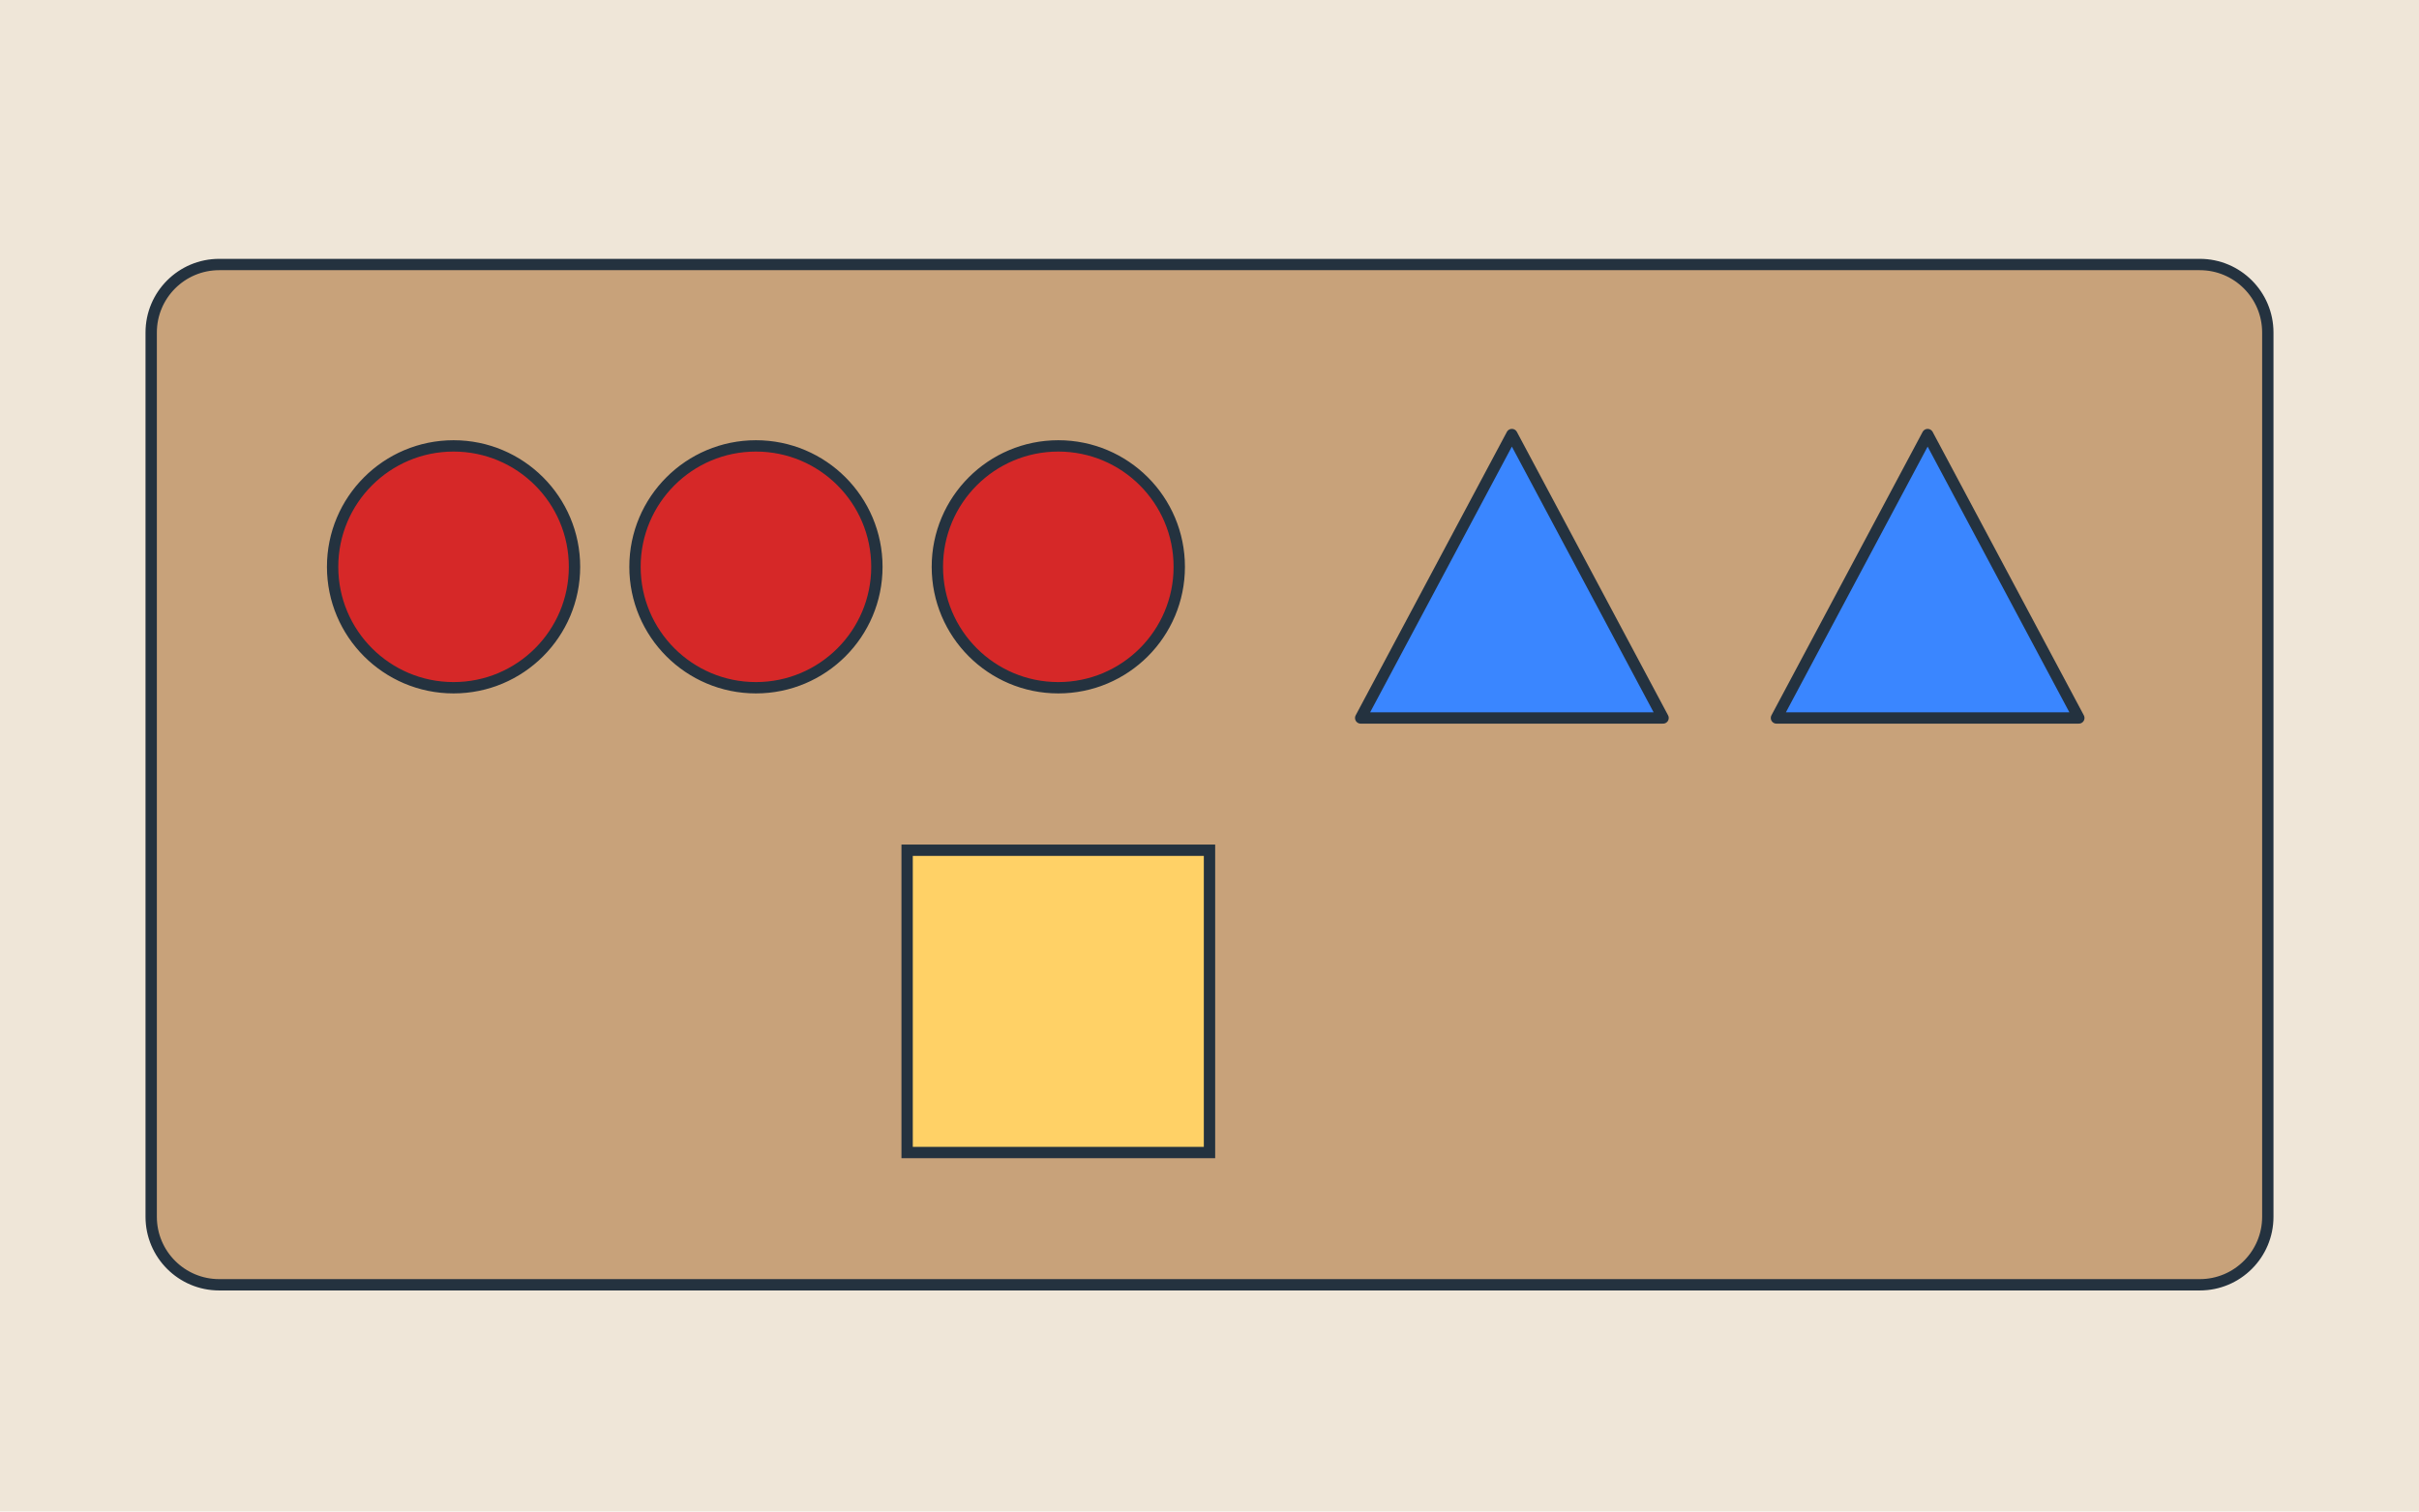
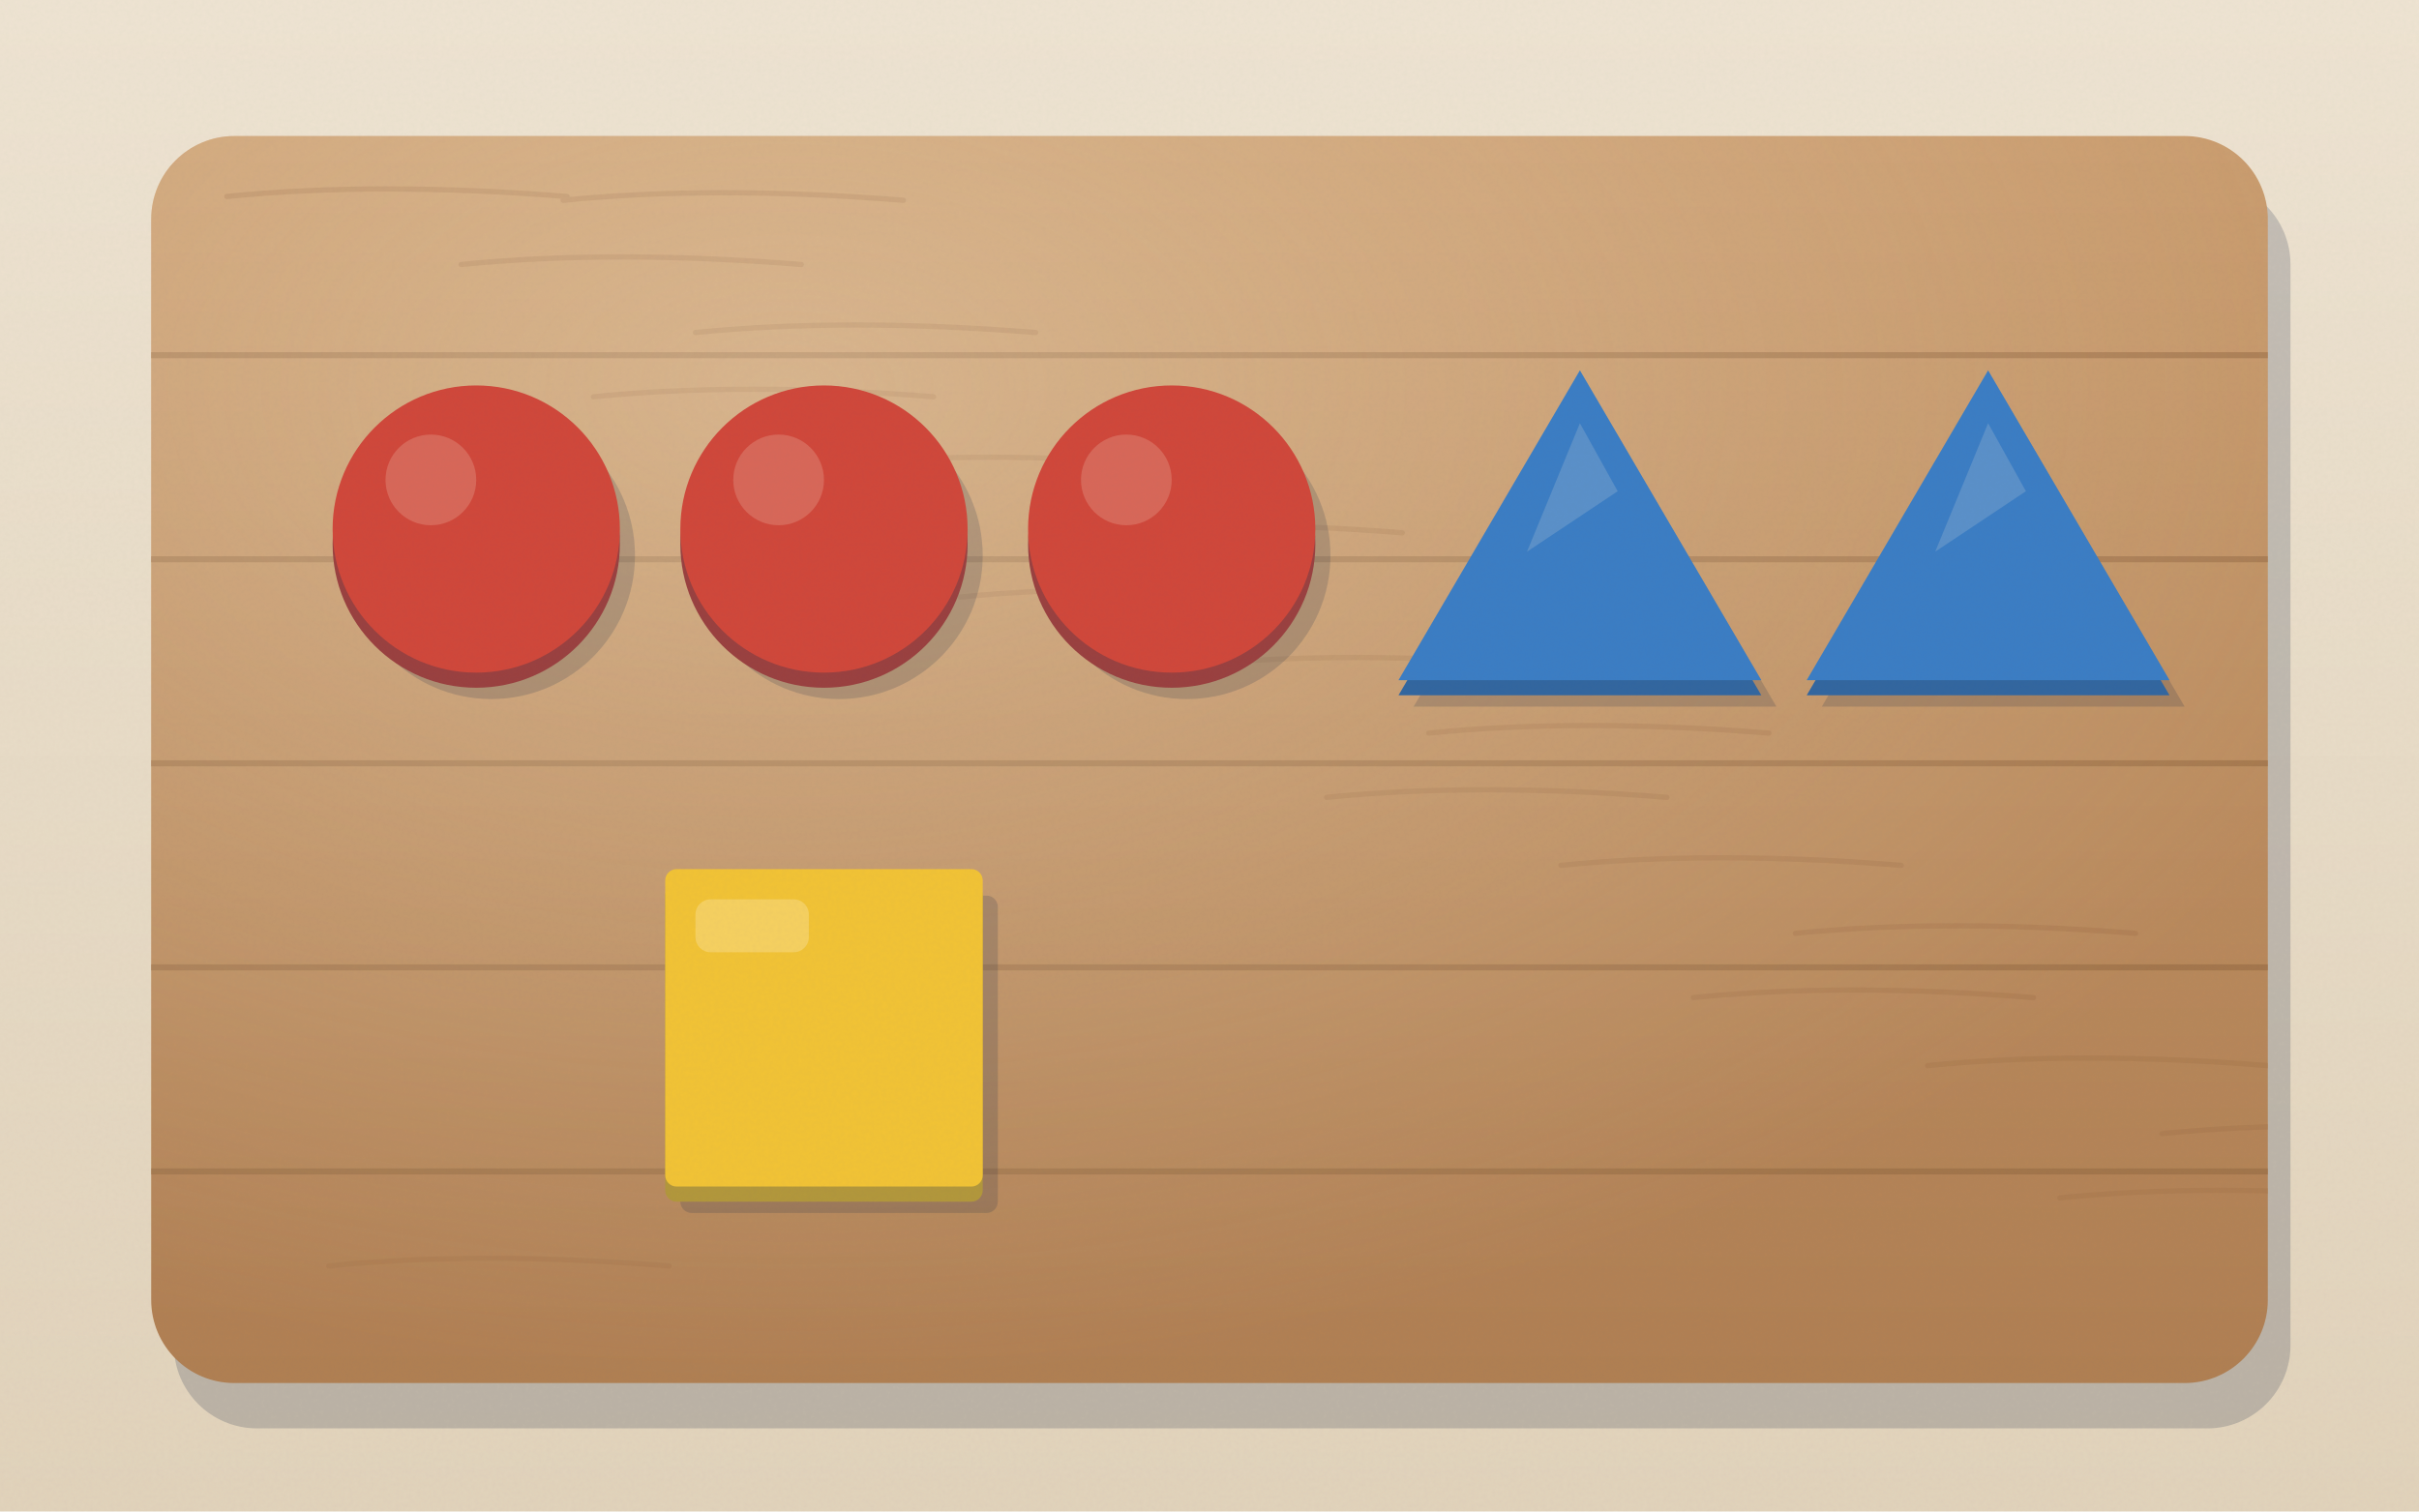
<svg xmlns="http://www.w3.org/2000/svg" viewBox="0 0 640 400" width="640" height="400" role="img">
-   <rect width="640" height="400" fill="#efe6d8" />
-   <rect x="40" y="70" width="560" height="270" rx="18" fill="#c8a27a" stroke="#24323f" stroke-width="3" />
-   <circle cx="120" cy="150" r="32" fill="#d62828" stroke="#24323f" stroke-width="3" />
-   <circle cx="200" cy="150" r="32" fill="#d62828" stroke="#24323f" stroke-width="3" />
-   <circle cx="280" cy="150" r="32" fill="#d62828" stroke="#24323f" stroke-width="3" />
-   <polygon points="360,190 440,190 400,115" fill="#3a86ff" stroke="#24323f" stroke-width="3" stroke-linejoin="round" />
-   <polygon points="470,190 550,190 510,115" fill="#3a86ff" stroke="#24323f" stroke-width="3" stroke-linejoin="round" />
-   <rect x="240" y="225" width="80" height="80" fill="#ffd166" stroke="#24323f" stroke-width="3" />
+   <defs>
+     <filter id="grain" x="0" y="0" width="100%" height="100%">
+       <feTurbulence type="fractalNoise" baseFrequency=".9" numOctaves="2" seed="7" stitchTiles="stitch" />
+       <feColorMatrix values="0 0 0 0 .1  0 0 0 0 .12  0 0 0 0 .16  0 0 0 .55 0" />
+       <feComposite in2="SourceGraphic" operator="in" />
+     </filter>
+     <linearGradient id="lg1" x1="0" y1="0" x2="0" y2="1">
+       <stop offset="0" stop-color="#efe4d2" />
+       <stop offset="1" stop-color="#e2d3bb" />
+     </linearGradient>
+     <linearGradient id="lg2" x1="0" y1="0" x2="0" y2="1">
+       <stop offset="0" stop-color="#c99a6b" />
+       <stop offset="1" stop-color="#b07f52" />
+     </linearGradient>
+     <radialGradient id="rg3" cx="0.3" cy="0.2" r="0.8">
+       <stop offset="0" stop-color="#fff1d6" stop-opacity="0.35" />
+       <stop offset="1" stop-color="#fff1d6" stop-opacity="0" />
+     </radialGradient>
+     <clipPath id="cp4">
+       <rect x="40" y="36" width="560" height="330" rx="22" />
+     </clipPath>
+   </defs>
+   <g stroke-linejoin="round" stroke-linecap="round">
+     <rect x="0" y="0" width="640" height="400" fill="url(#lg1)" />
+     <rect x="46" y="48" width="560" height="330" fill="#1c2f4a" rx="22" opacity=".2" />
+     <rect x="40" y="36" width="560" height="330" fill="url(#lg2)" rx="22" />
+     <g clip-path="url(#cp4)">
+       <path d="M40 94H600M40 148H600M40 202H600M40 256H600M40 310H600" fill="none" stroke="#94673f" stroke-width="1.6" stroke-linecap="round" stroke-linejoin="round" opacity=".55" />
+       <path d="M60 52q40 -4 90 0M157 105q40 -4 90 0M254 158q40 -4 90 0M351 211q40 -4 90 0M448 264q40 -4 90 0M545 317q40 -4 90 0M122 70q40 -4 90 0M219 123q40 -4 90 0M316 176q40 -4 90 0M413 229q40 -4 90 0M510 282q40 -4 90 0M87 335q40 -4 90 0M184 88q40 -4 90 0M281 141q40 -4 90 0M378 194q40 -4 90 0M475 247q40 -4 90 0M572 300q40 -4 90 0M149 53q40 -4 90 0" fill="none" stroke="#a6764b" stroke-width="1.4" stroke-linecap="round" stroke-linejoin="round" opacity=".45" />
+       <rect x="40" y="36" width="560" height="330" fill="url(#rg3)" />
+     </g>
+     <g>
+       <g transform="translate(4 7)" opacity=".18">
+         <circle cx="126" cy="140" r="38" fill="#1c2f4a" />
+       </g>
+     </g>
+     <g>
+       <g transform="translate(0 4)">
+         <circle cx="126" cy="140" r="38" fill="#9a403f" />
+       </g>
+     </g>
+     <circle cx="126" cy="140" r="38" fill="#d0473a" />
+     <circle cx="114" cy="127" r="12" fill="#e38d7c" opacity=".45" />
+     <g>
+       <g transform="translate(4 7)" opacity=".18">
+         <circle cx="218" cy="140" r="38" fill="#1c2f4a" />
+       </g>
+     </g>
+     <g>
+       <g transform="translate(0 4)">
+         <circle cx="218" cy="140" r="38" fill="#9a403f" />
+       </g>
+     </g>
+     <circle cx="218" cy="140" r="38" fill="#d0473a" />
+     <circle cx="206" cy="127" r="12" fill="#e38d7c" opacity=".45" />
+     <g>
+       <g transform="translate(4 7)" opacity=".18">
+         <circle cx="310" cy="140" r="38" fill="#1c2f4a" />
+       </g>
+     </g>
+     <g>
+       <g transform="translate(0 4)">
+         <circle cx="310" cy="140" r="38" fill="#9a403f" />
+       </g>
+     </g>
+     <circle cx="310" cy="140" r="38" fill="#d0473a" />
+     <circle cx="298" cy="127" r="12" fill="#e38d7c" opacity=".45" />
+     <g>
+       <g transform="translate(4 7)" opacity=".18">
+         <polygon points="418,98 466,180 370,180" fill="#1c2f4a" />
+       </g>
+     </g>
+     <g>
+       <g transform="translate(0 4)">
+         <polygon points="418,98 466,180 370,180" fill="#32669f" />
+       </g>
+     </g>
+     <polygon points="418,98 466,180 370,180" fill="#3b7dc4" />
+     <polygon points="418,112 428,130 404,146" fill="#89adcf" opacity=".4" />
+     <g>
+       <g transform="translate(4 7)" opacity=".18">
+         <polygon points="526,98 574,180 478,180" fill="#1c2f4a" />
+       </g>
+     </g>
+     <g>
+       <g transform="translate(0 4)">
+         <polygon points="526,98 574,180 478,180" fill="#32669f" />
+       </g>
+     </g>
+     <polygon points="526,98 574,180 478,180" fill="#3b7dc4" />
+     <polygon points="526,112 536,130 512,146" fill="#89adcf" opacity=".4" />
+     <g>
+       <g transform="translate(4 7)" opacity=".18">
+         <rect x="176" y="230" width="84" height="84" fill="#1c2f4a" rx="3" />
+       </g>
+     </g>
+     <g>
+       <g transform="translate(0 4)">
+         <rect x="176" y="230" width="84" height="84" fill="#b2973b" rx="3" />
+       </g>
+     </g>
+     <rect x="176" y="230" width="84" height="84" fill="#f2c335" rx="3" />
+     <rect x="184" y="238" width="30" height="14" fill="#f9dd8b" rx="4" opacity=".5" />
+   </g>
+   <rect width="640" height="400" filter="url(#grain)" opacity=".07" />
</svg>
